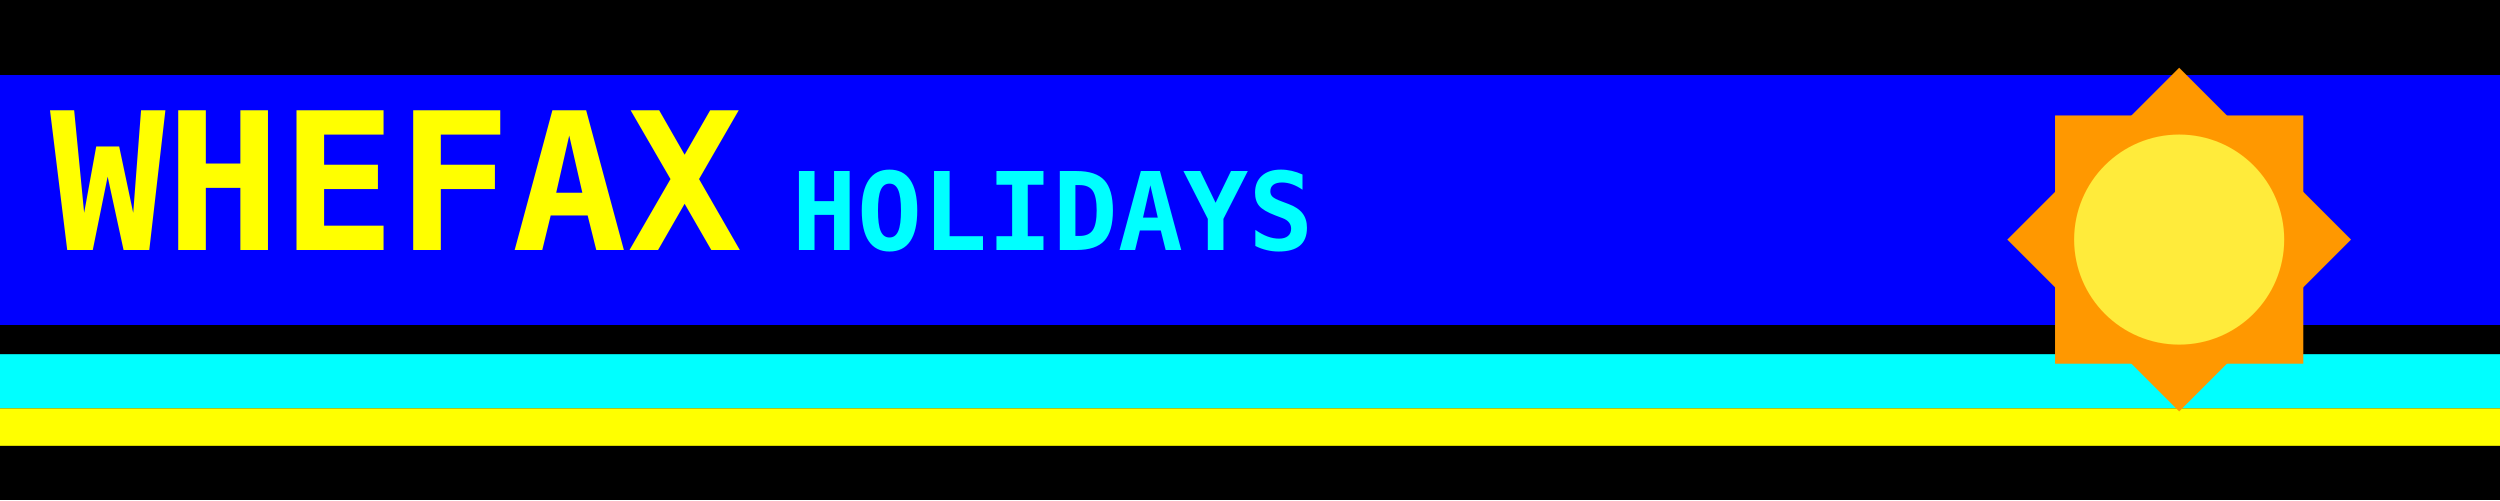
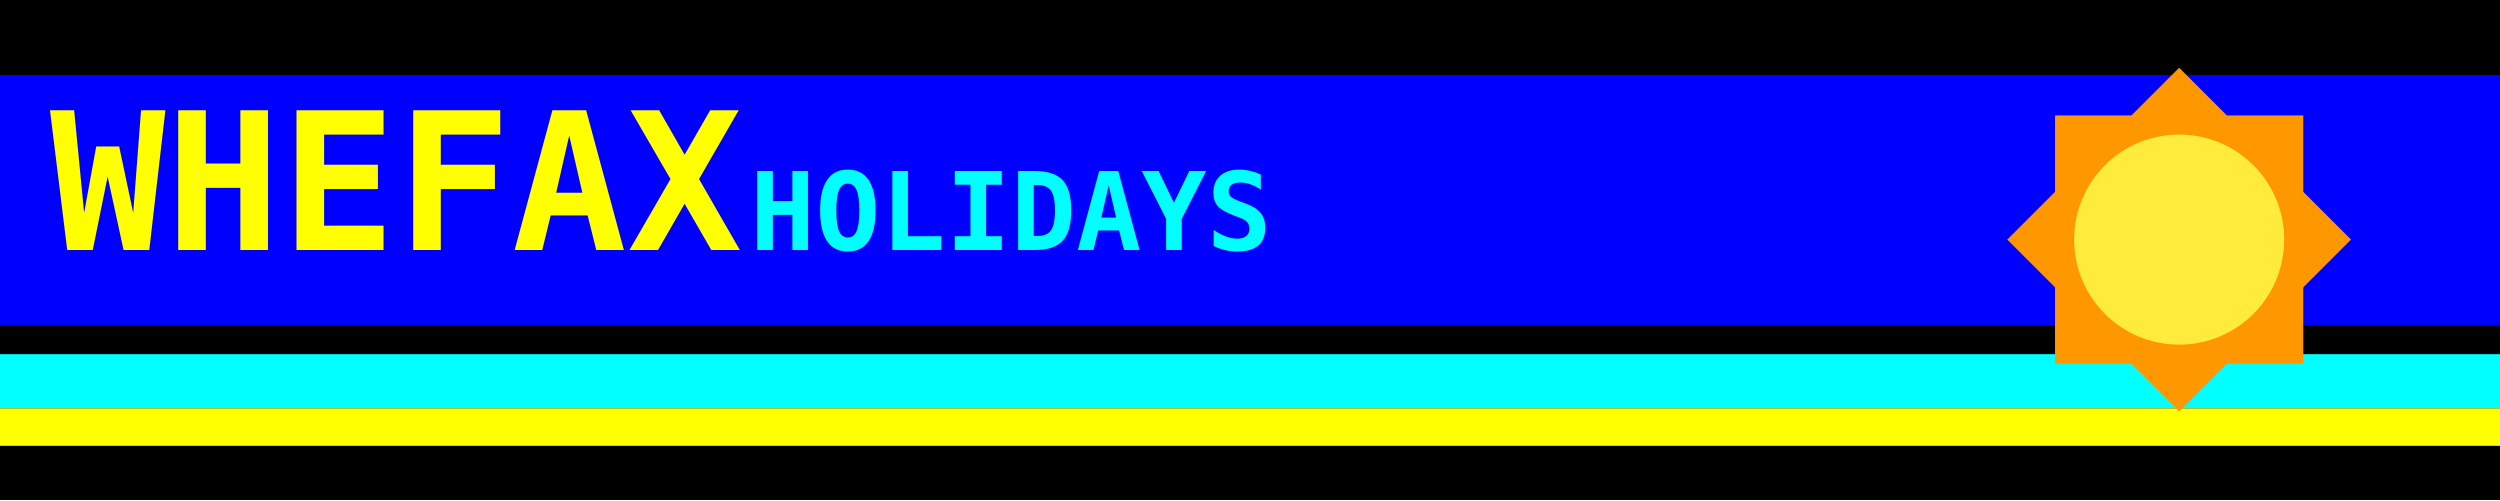
<svg xmlns="http://www.w3.org/2000/svg" width="1200" height="240" viewBox="0 0 1200 240">
  <rect width="1200" height="240" fill="#000" />
  <rect x="0" y="36" width="1200" height="120" fill="#00f" />
  <text x="24" y="120" font-family="monospace" font-size="92" font-weight="700" fill="#ff0">WHEFAX</text>
-   <text x="380" y="120" font-family="monospace" font-size="52" font-weight="700" fill="#0ff">HOLIDAYS</text>
+   <text x="360" y="120" font-family="monospace" font-size="52" font-weight="700" fill="#0ff">HOLIDAYS</text>
  <rect x="0" y="170" width="1200" height="26" fill="#0ff" />
  <rect x="0" y="196" width="1200" height="18" fill="#ff0" />
  <svg x="936px" y="5px" width="220" height="220" viewBox="0 0 48 48">
    <path fill="#FF9800" d="M11 11H37V37H11z" />
    <path fill="#FF9800" d="M11.272 11.272H36.728V36.728H11.272z" transform="rotate(-45.001 24 24)" />
    <path fill="#FFEB3B" d="M13,24c0,6.077,4.923,11,11,11c6.076,0,11-4.923,11-11s-4.924-11-11-11C17.923,13,13,17.923,13,24" />
  </svg>
</svg>
